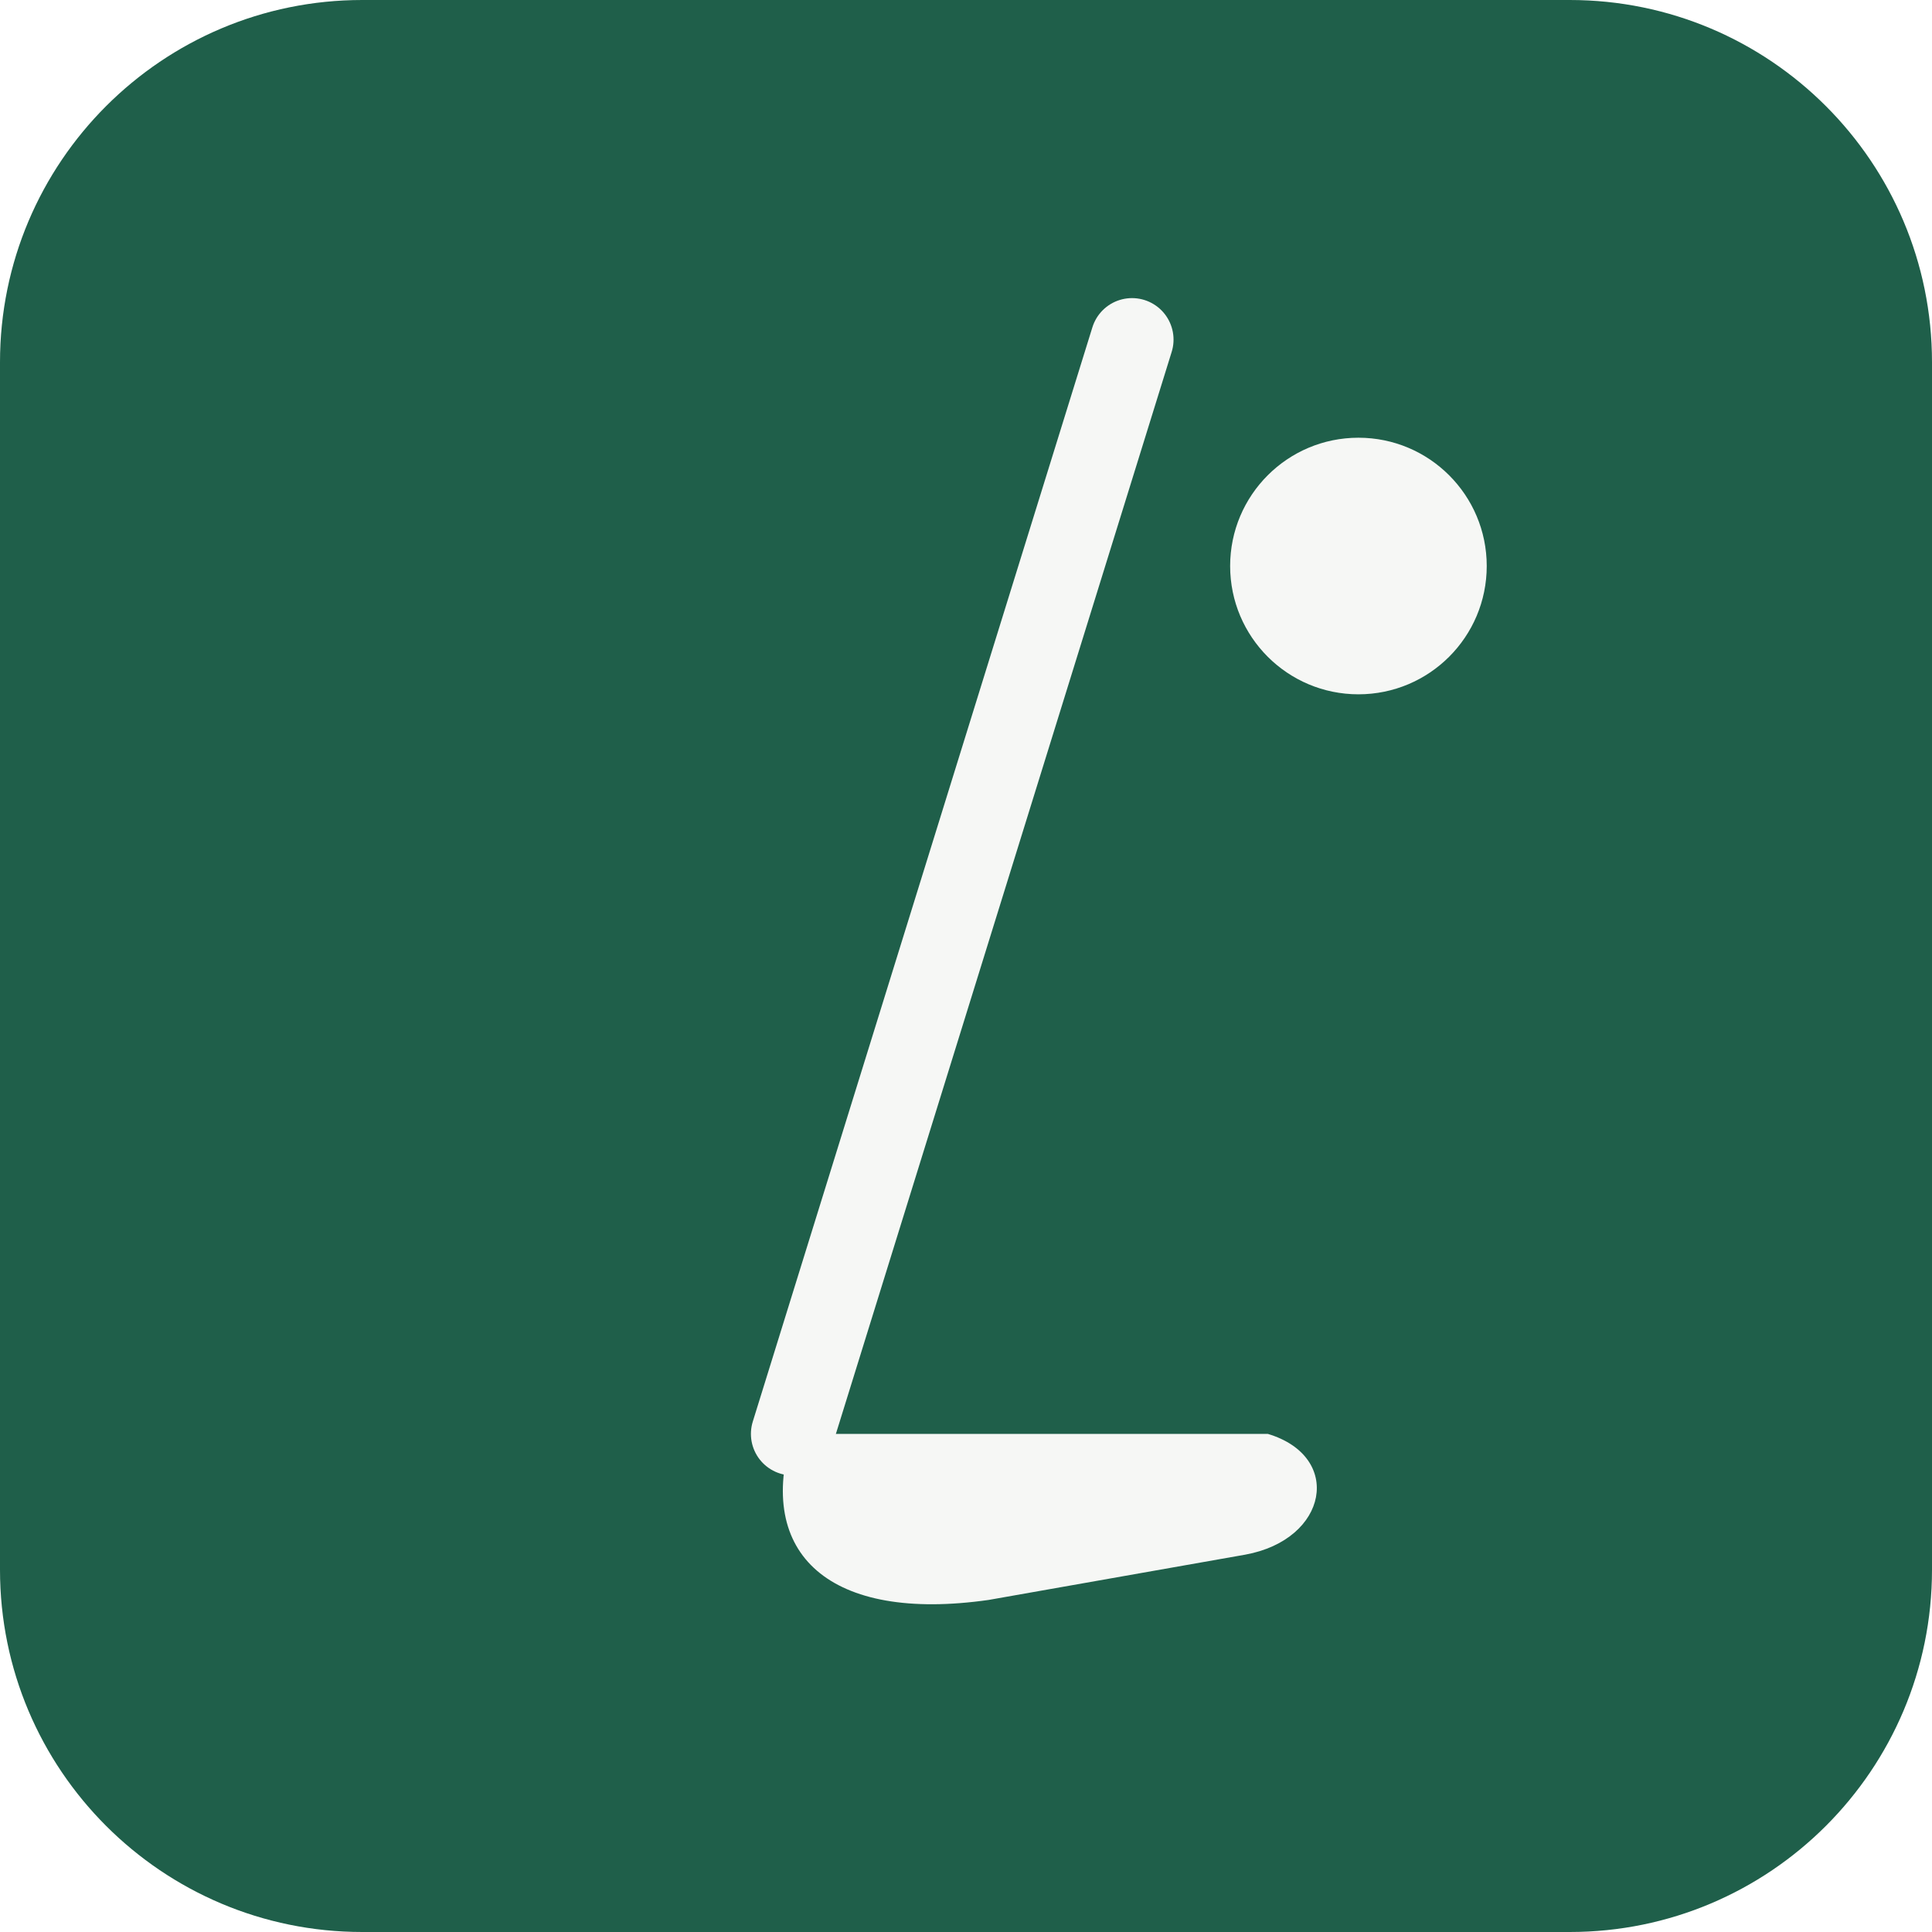
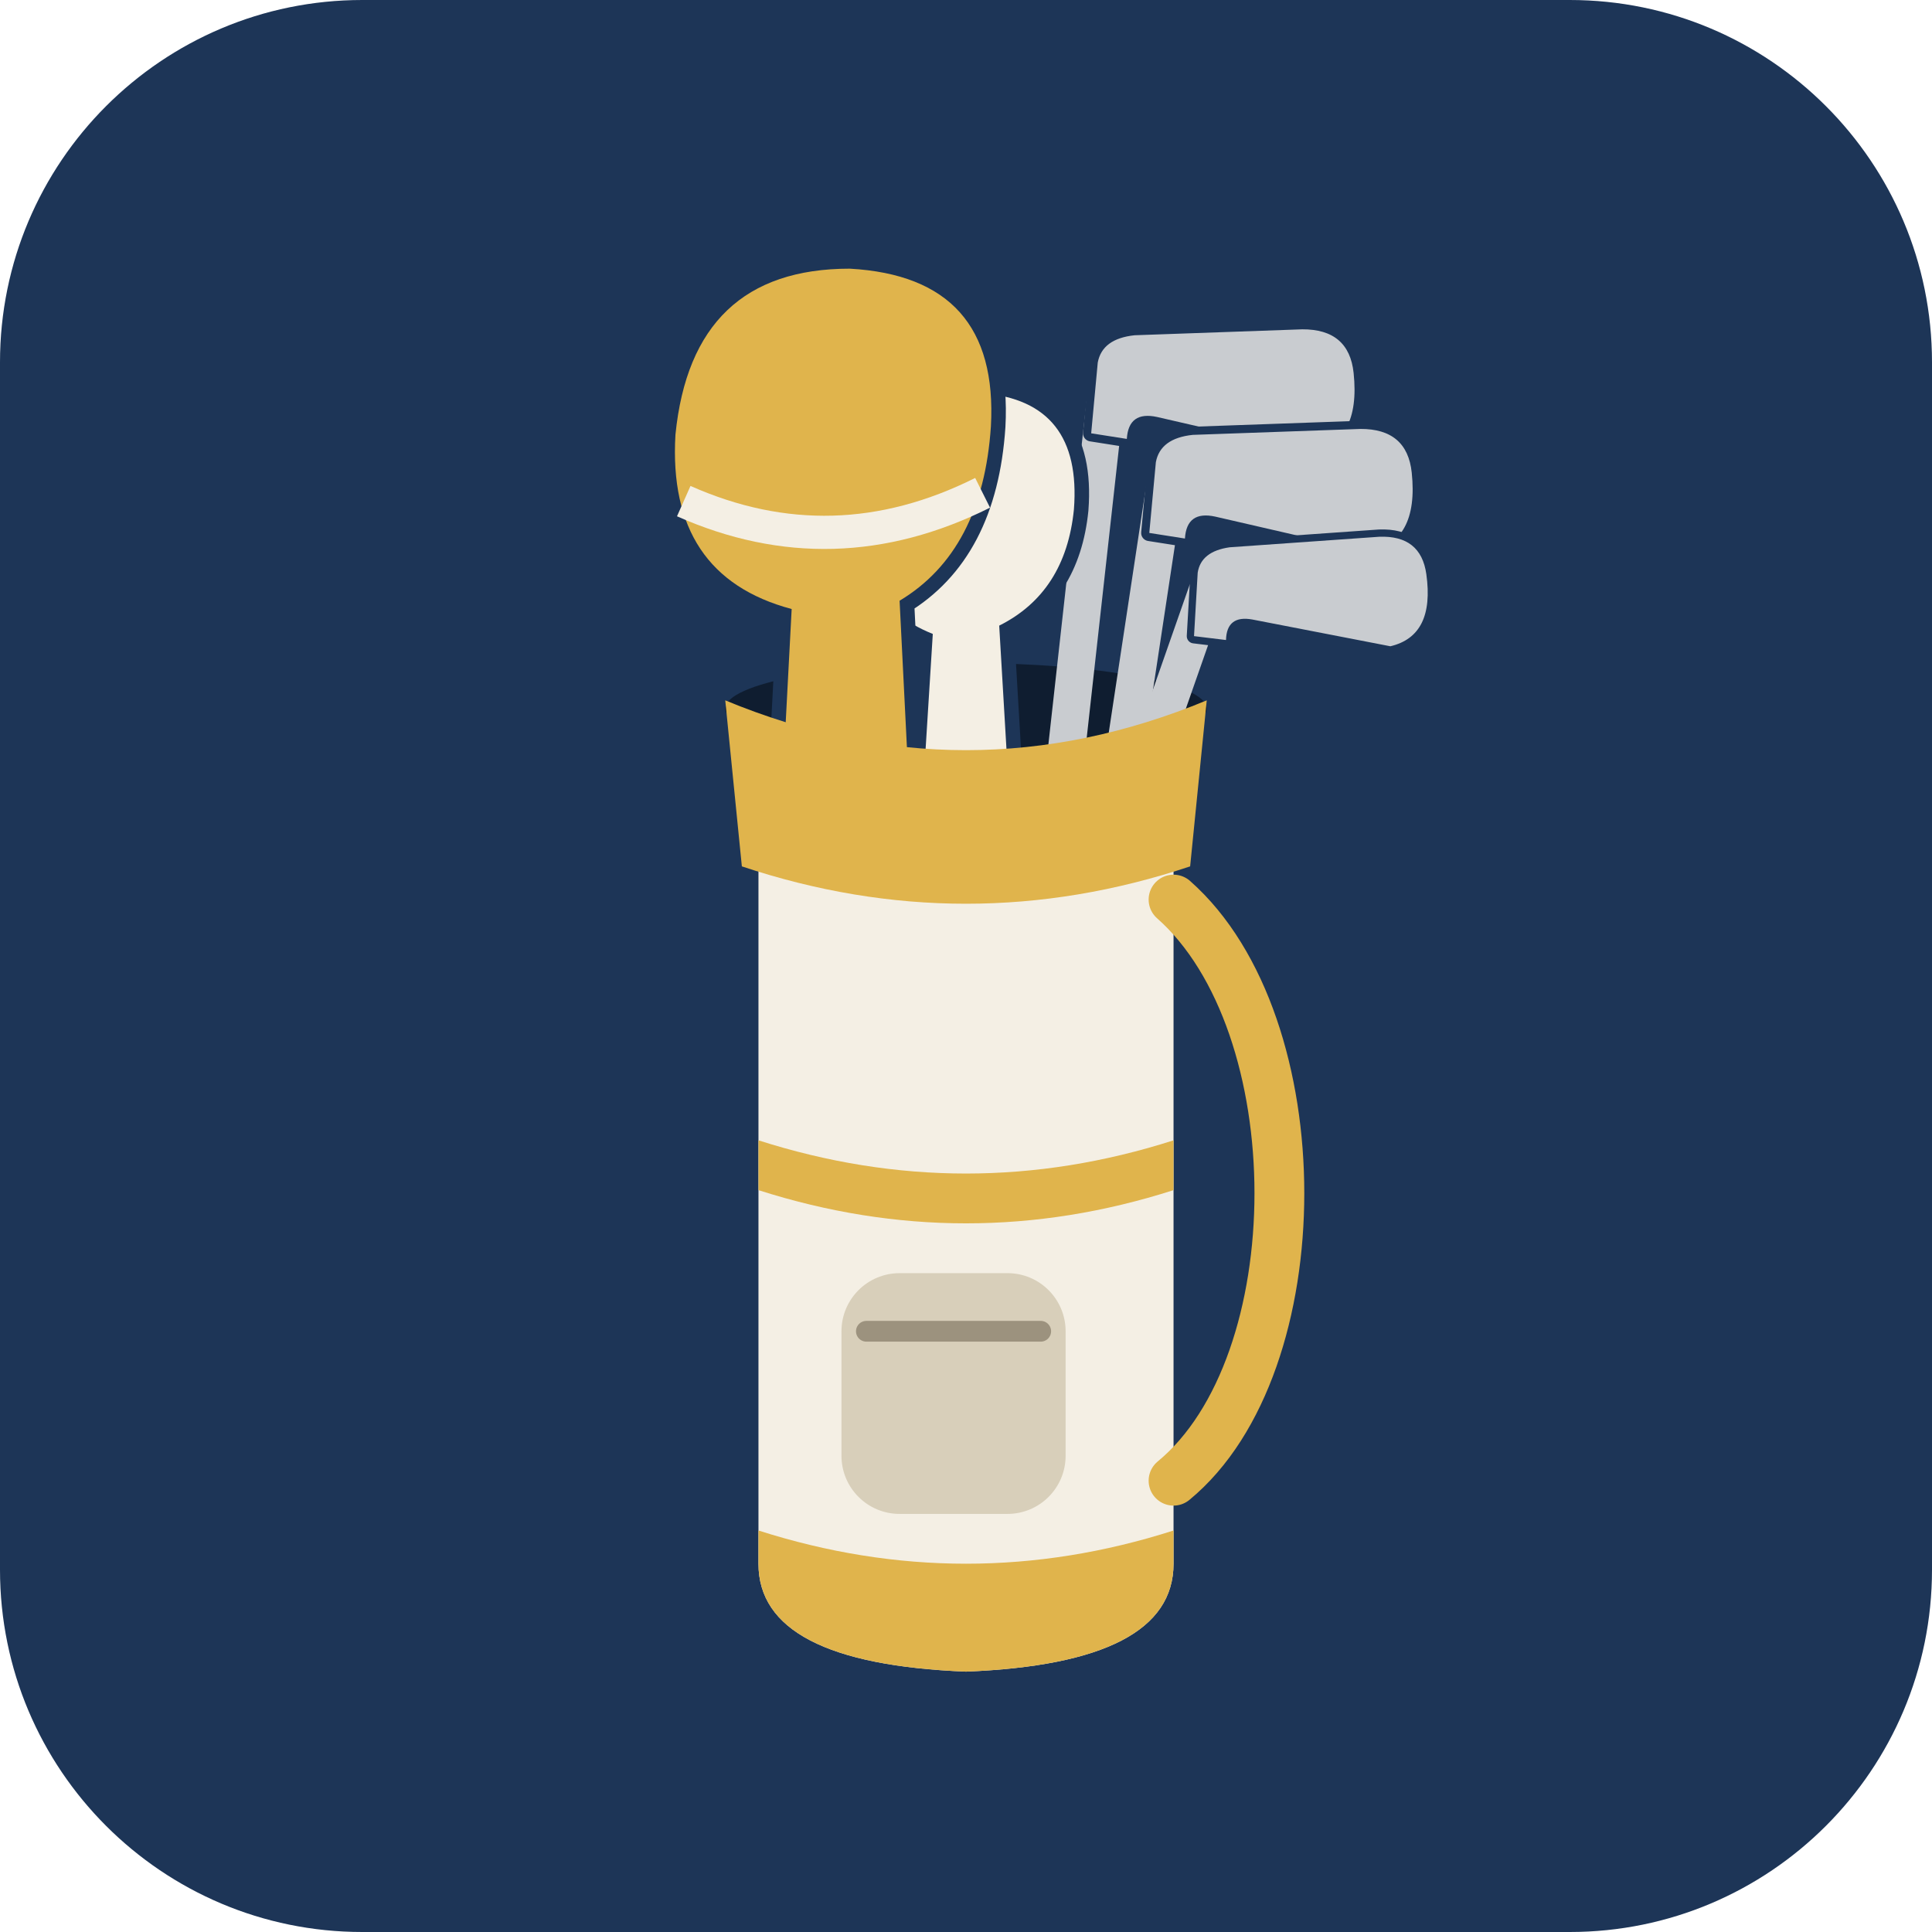
<svg xmlns="http://www.w3.org/2000/svg" viewBox="0 0 512 512">
-   <rect width="512" height="512" rx="96" fill="#1f5f4a" />
-   <path d="M300 90 L210 380" stroke="#f6f7f5" stroke-width="22" stroke-linecap="round" />
-   <path d="M210 380 C200 412 220 430 262 424 L330 412 C352 408 356 386 336 380 Z" fill="#f6f7f5" />
-   <circle cx="360" cy="150" r="34" fill="#f6f7f5" />
+   <rect width="512" height="512" rx="96" fill="#1d3557" />
+   <g transform="translate(256 256) scale(1.1) translate(-256 -276)">
+     <ellipse cx="256" cy="214" rx="58" ry="11" fill="#0f1d30" />
+     <g stroke="#1d3557" stroke-width="7" paint-order="stroke" stroke-linejoin="round">
+       <path d="M280 226 L290 136" stroke="#c9ccd0" stroke-width="9" stroke-linecap="round" />
+       <path transform="translate(290 136) rotate(-6) scale(.56 -.56)" d="M-9 -20 L-3 10 Q0 20 14 20 L86 15 Q106 13 106 -6 Q106 -36 84 -38 L20 -16 Q8 -12 6 -24 Z" fill="#c9ccd0" />
+       <path d="M294 226 L304 160" stroke="#c9ccd0" stroke-width="9" stroke-linecap="round" />
+       <path transform="translate(304 160) rotate(-6) scale(.56 -.56)" d="M-9 -20 L-3 10 Q0 20 14 20 L86 15 Q106 13 106 -6 Q106 -36 84 -38 L20 -16 Q8 -12 6 -24 Z" fill="#c9ccd0" />
+       <path d="M300 226 L314 186" stroke="#c9ccd0" stroke-width="9" stroke-linecap="round" />
+       <path transform="translate(314 186) rotate(-8) scale(.5 -.5)" d="M-9 -20 L-3 10 Q0 20 14 20 L86 15 Q106 13 106 -6 Q106 -36 84 -38 L20 -16 Q8 -12 6 -24 Z" fill="#c9ccd0" />
+       <path d="M246 228 L248 196 Q228 188 230 164 Q234 138 260 138 Q284 140 282 166 Q280 186 264 194 L266 228 Z" fill="#f4efe4" />
+       <path d="M212 228 L214 190 Q184 182 186 148 Q190 108 228 108 Q264 110 262 146 Q260 176 240 188 L242 228 Z" fill="#e0b44c" />
+     </g>
+     <path d="M188 164 Q224 180 260 162" fill="none" stroke="#f4efe4" stroke-width="8" />
+     <path d="M206 244 V420 Q206 444 256 446 Q306 444 306 420 V244 Z" fill="#f4efe4" />
+     <path d="M206 318 Q256 334 306 318 V330 Q256 346 206 330 Z" fill="#e0b44c" />
+     <rect x="226" y="350" width="54" height="58" rx="14" fill="#d8cfba" />
+     <path d="M232 364 H274" stroke="#9c927e" stroke-width="5" stroke-linecap="round" />
+     <path d="M206 412 Q256 428 306 412 V420 Q306 444 256 446 Q206 444 206 420 Z" fill="#e0b44c" />
+     <path d="M198 212 Q256 236 314 212 L310 252 Q256 270 202 252 Z" fill="#e0b44c" />
+     <path d="M306 260 C340 290 340 372 306 400" fill="none" stroke="#e0b44c" stroke-width="12" stroke-linecap="round" />
+   </g>
</svg>
